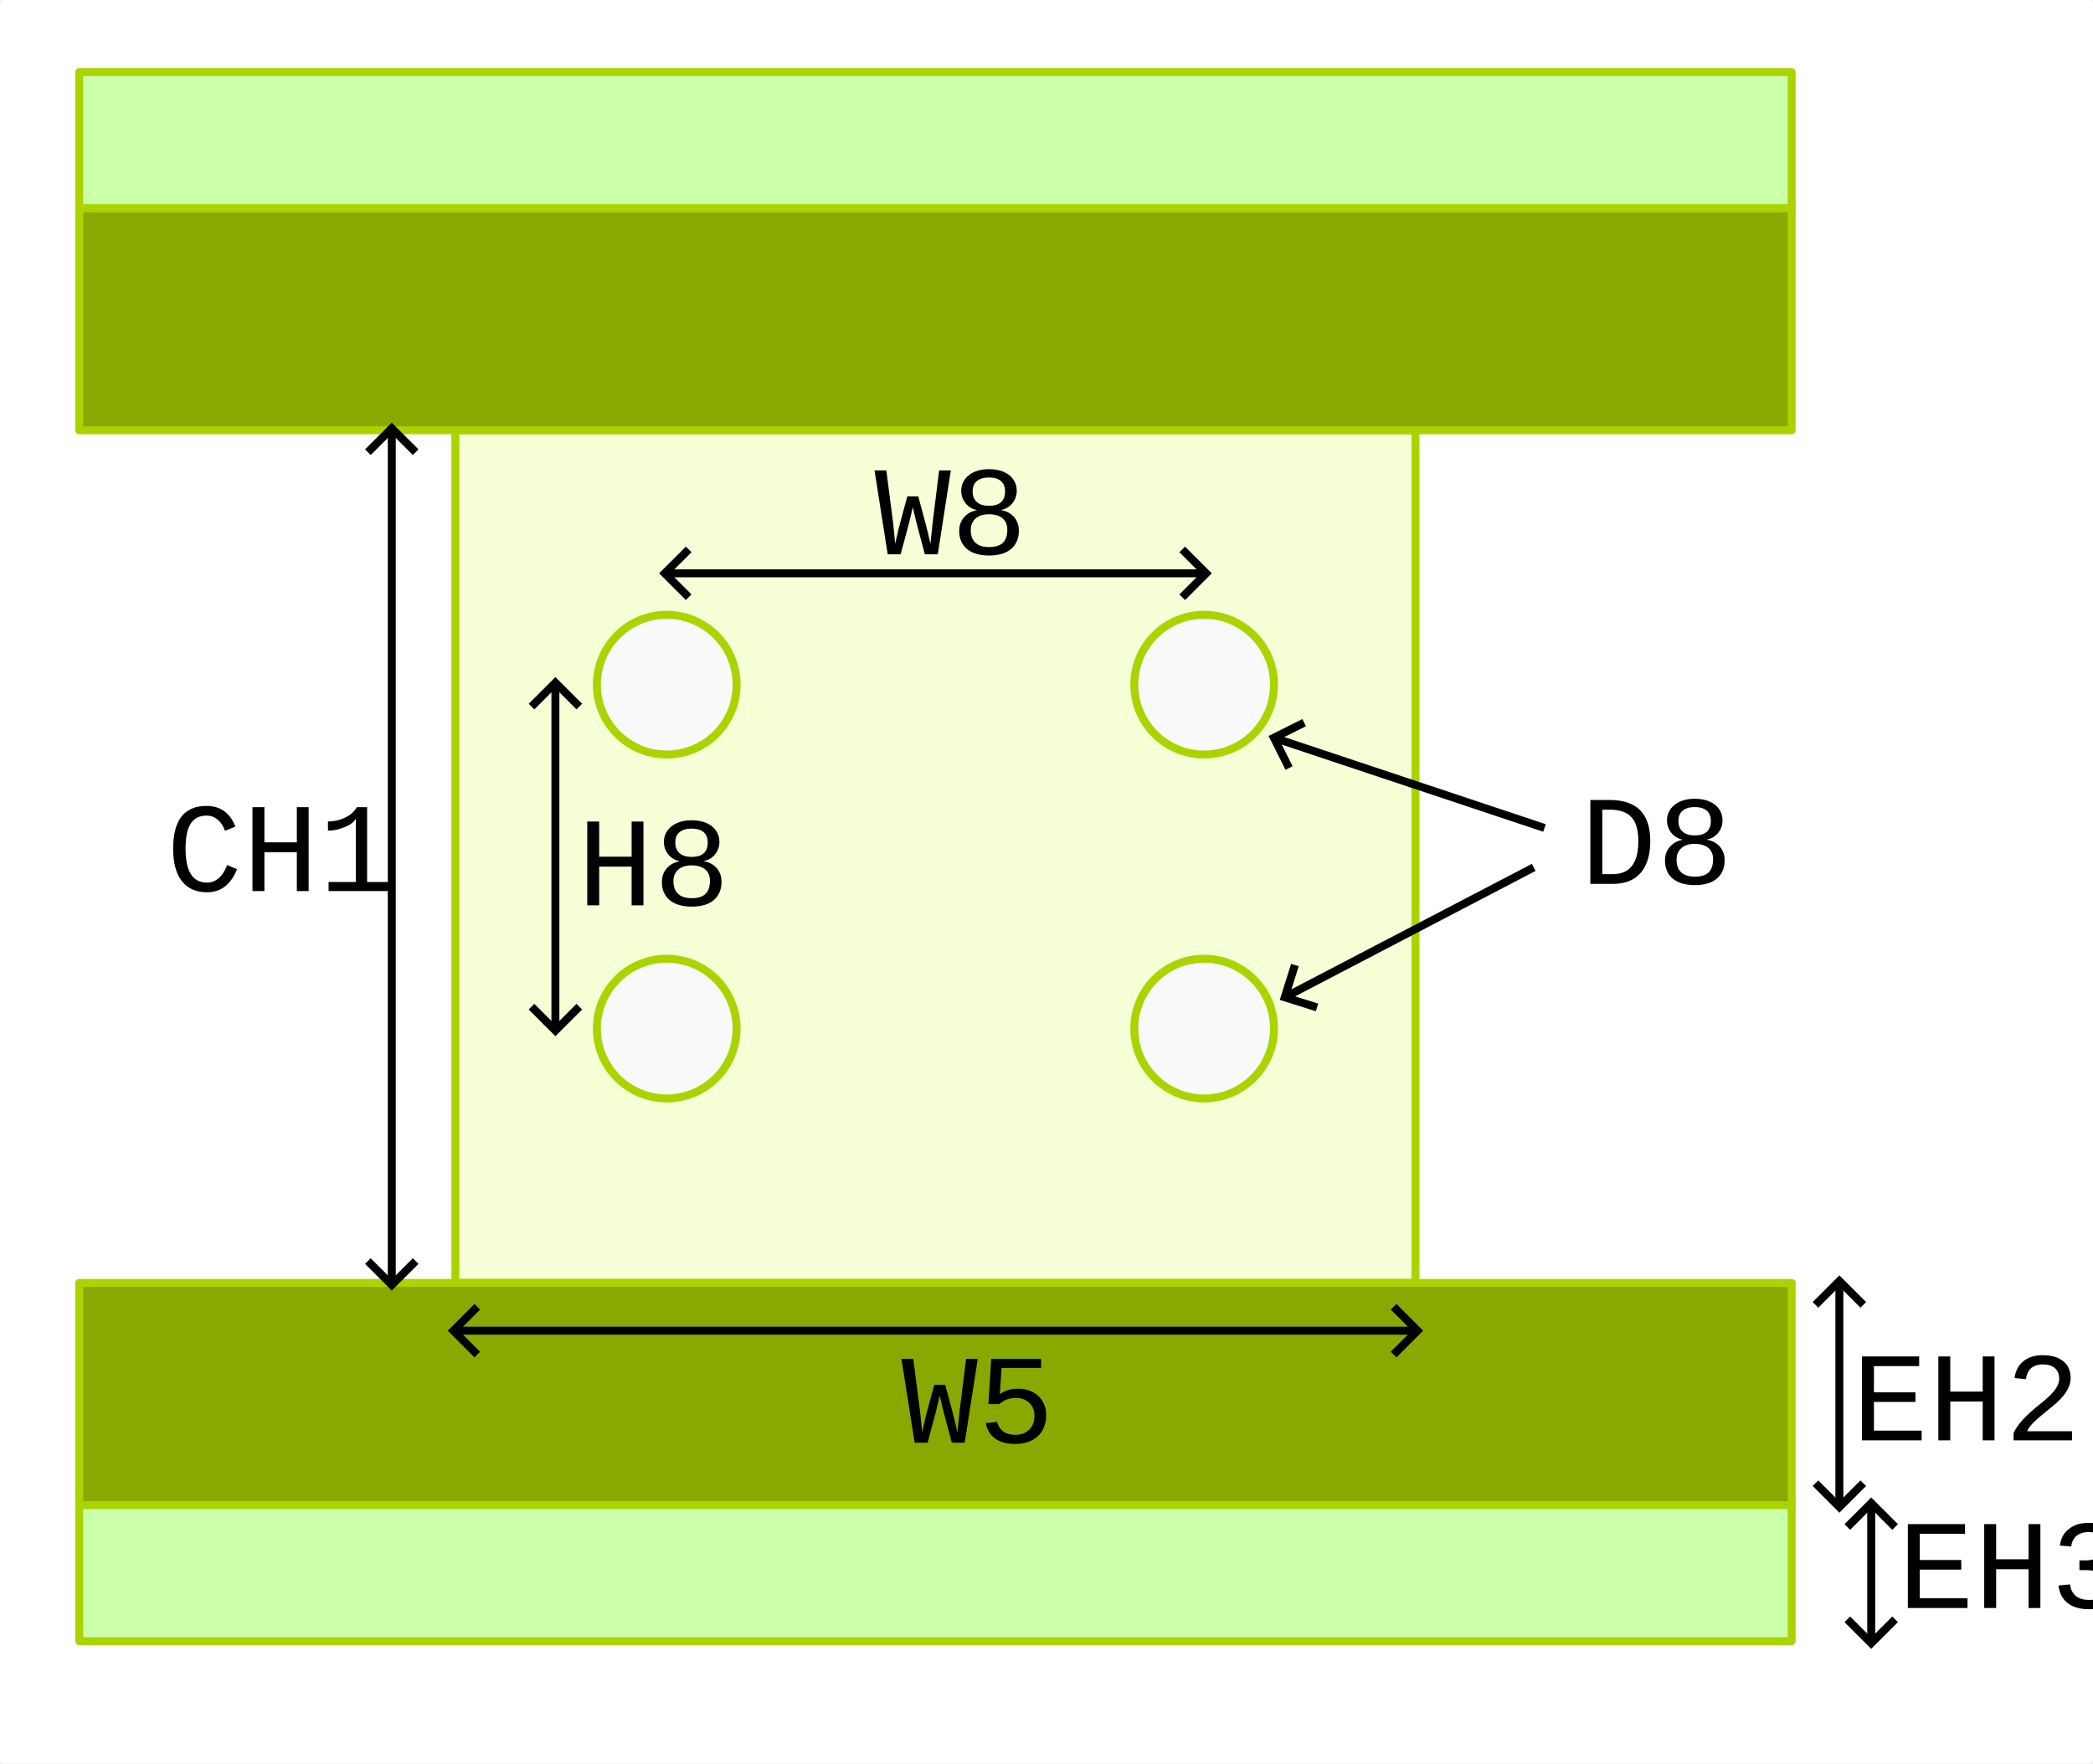
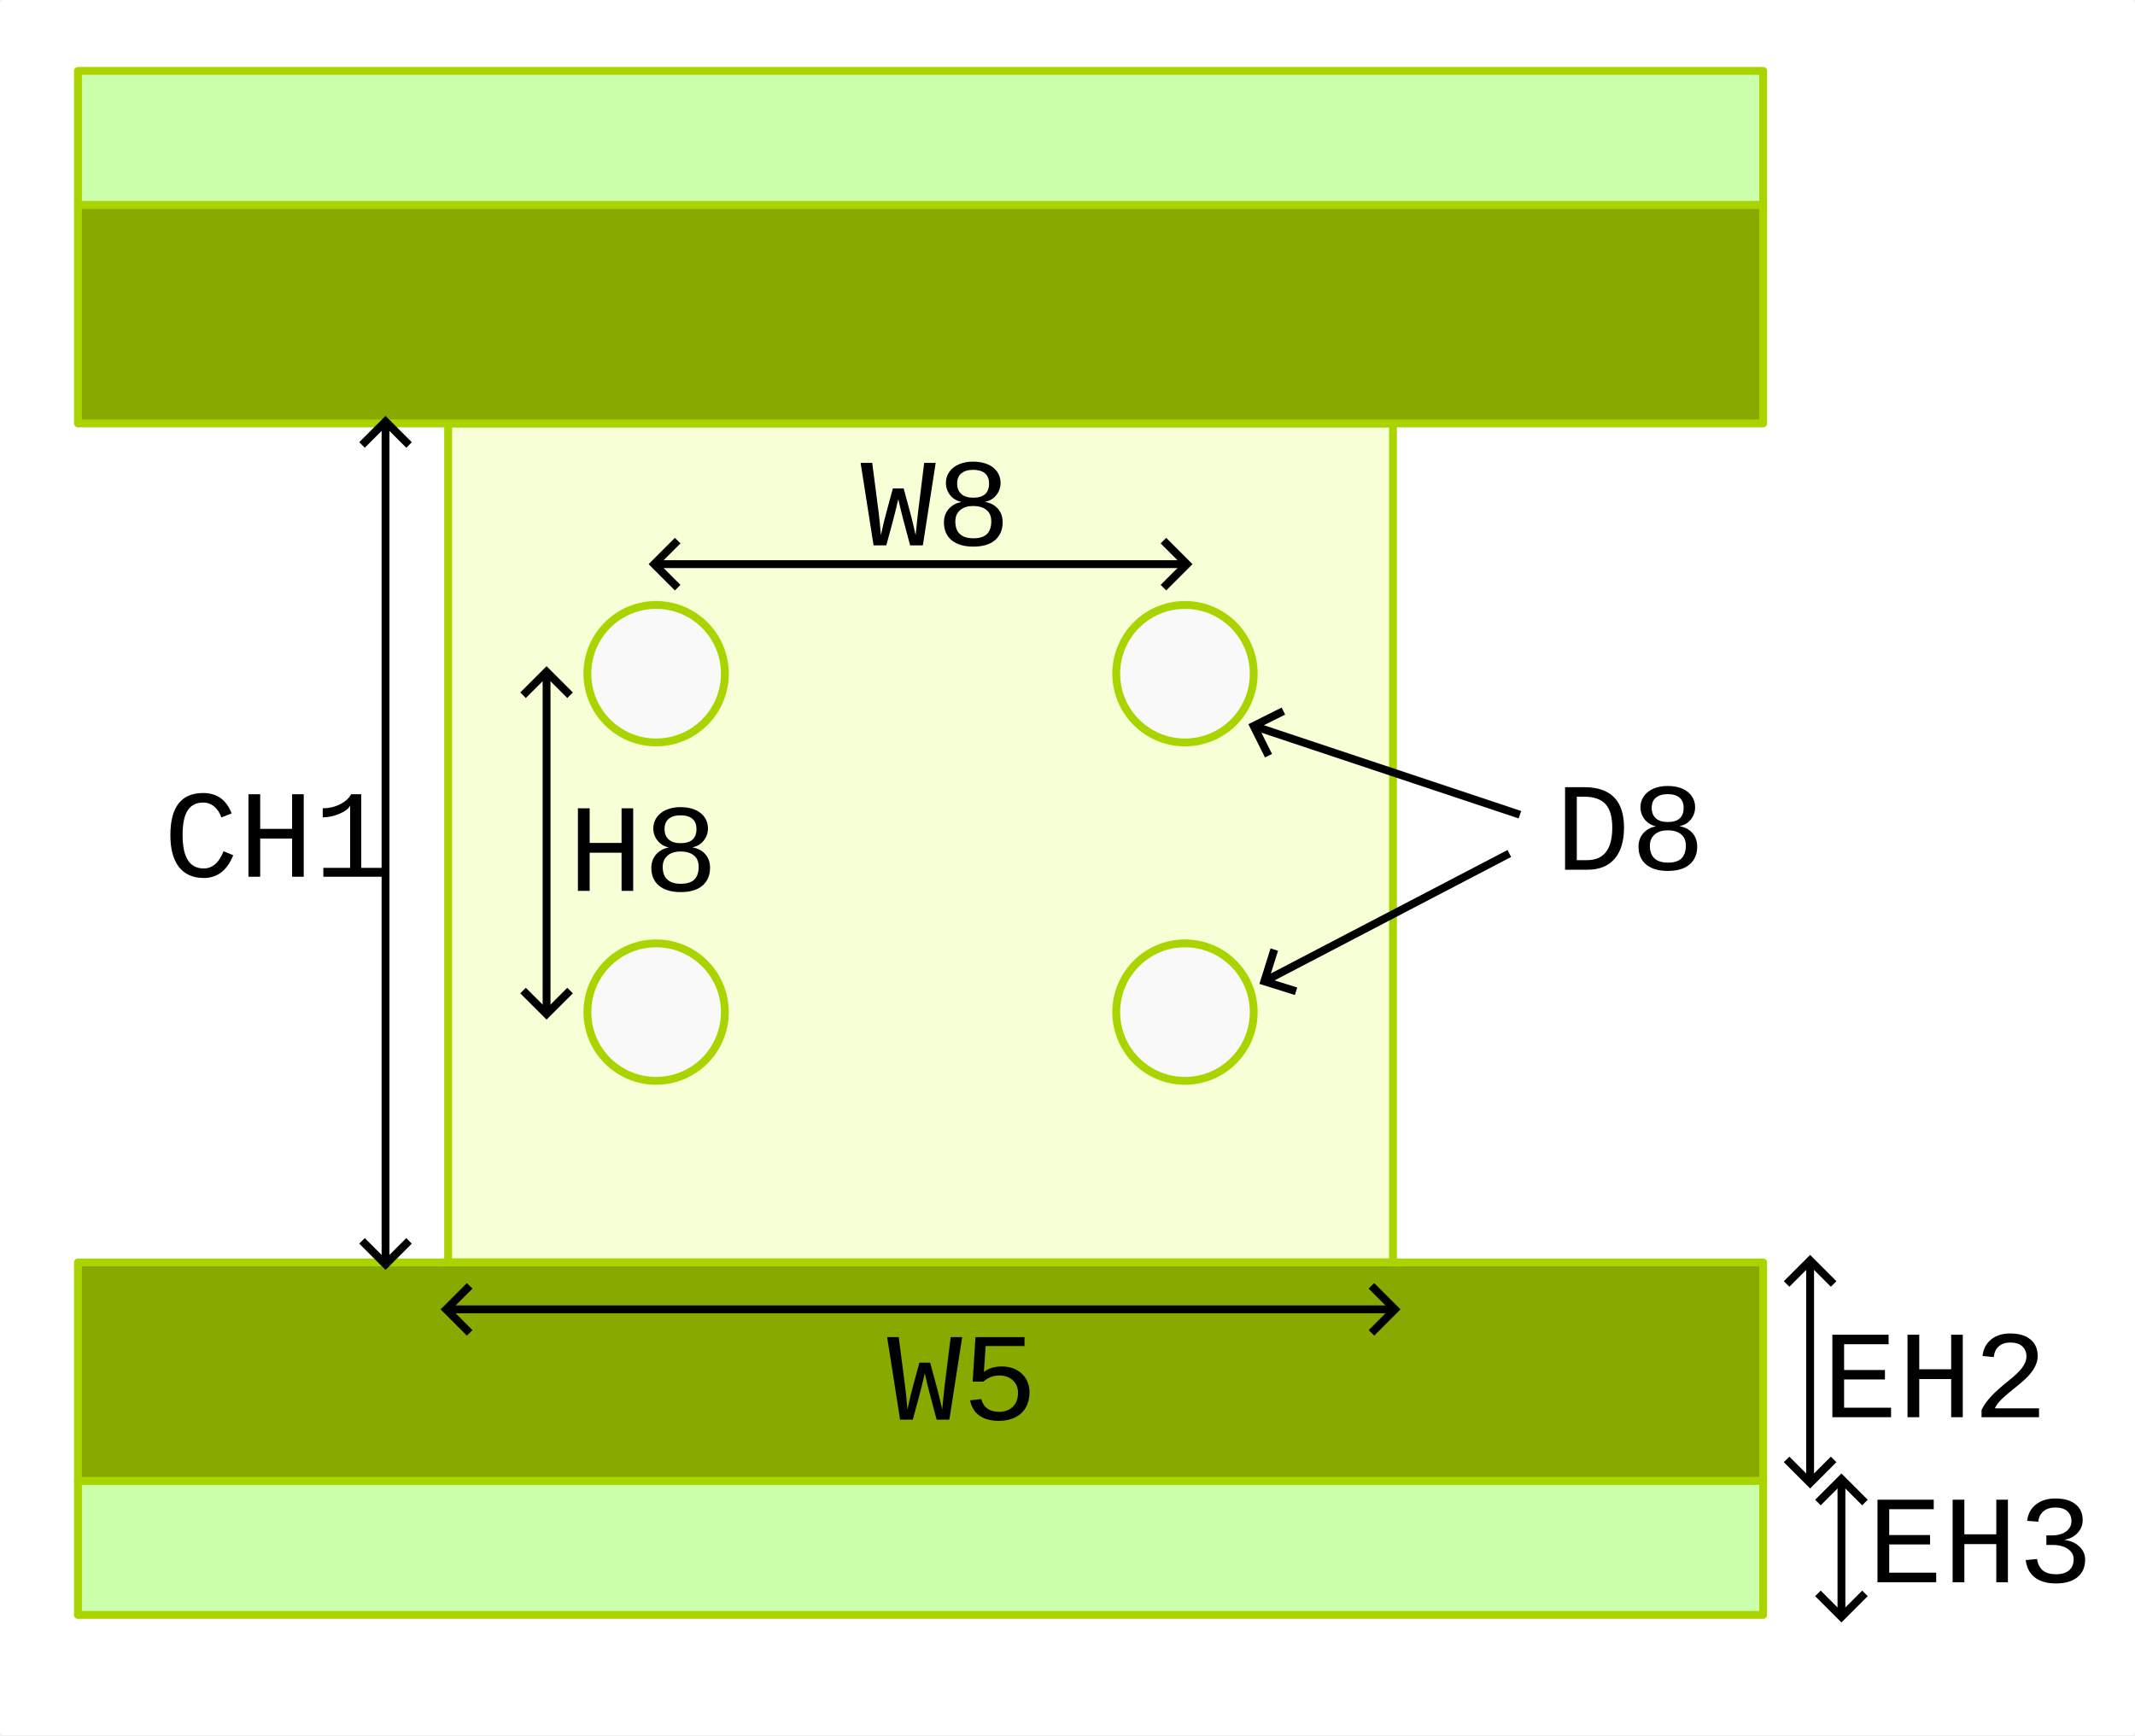
- <svg xmlns="http://www.w3.org/2000/svg" width="263.178" height="221.734" viewBox="0 0 69.632 58.667" version="1.1" id="svg1">
+ <svg xmlns="http://www.w3.org/2000/svg" width="272.799" height="221.734" viewBox="0 0 72.178 58.667" version="1.1" id="svg1">
  <defs id="defs1">
    <marker style="overflow:visible" id="ArrowWide-75" refX="0" refY="0" orient="auto-start-reverse" markerWidth="1" markerHeight="1" viewBox="0 0 1 1" preserveAspectRatio="xMidYMid">
      <path style="fill:none;stroke:context-stroke;stroke-width:1;stroke-linecap:butt" d="M 3,-3 0,0 3,3" transform="rotate(180,0.125,0)" id="path5-3" />
    </marker>
    <rect x="435.161" y="977.536" width="43.246" height="41.894" id="rect35-1" />
    <rect x="436.428" y="1042.999" width="35.673" height="20.972" id="rect36-8" />
    <rect x="437.693" y="1083.004" width="48.782" height="39.418" id="rect37" />
    <rect x="339.441" y="1127.545" width="45.557" height="21.623" id="rect38" />
    <rect x="454.081" y="977.987" width="32.434" height="36.489" id="rect39" />
    <rect x="422.998" y="979.338" width="38.741" height="29.281" id="rect40-7" />
    <rect x="436.062" y="1023.485" width="45.048" height="25.677" id="rect41-9" />
  </defs>
  <g id="layer1" style="display:inline" transform="translate(-37.30625,-254.5292)">
-     <rect style="fill:#ffffff;stroke:#ffffff;stroke-width:0.265;stroke-linejoin:round" id="rect42" width="69.368" height="58.403" x="37.439" y="254.661" />
+     <rect style="fill:#ffffff;stroke:#ffffff;stroke-width:0.265;stroke-linejoin:round" id="rect42" width="71.914" height="58.403" x="37.439" y="254.661" />
    <rect style="fill:#f6ffd5;stroke:#aad400;stroke-width:0.265;stroke-linejoin:round" id="rect3-2" width="31.943" height="28.367" x="52.456" y="268.845" />
    <rect style="fill:#88aa00;stroke:#aad400;stroke-width:0.265;stroke-linejoin:round" id="rect3-3" width="56.972" height="7.39" x="39.942" y="261.455" />
    <rect style="fill:#ccffaa;stroke:#aad400;stroke-width:0.265;stroke-linejoin:round" id="rect3-3-1" width="56.972" height="4.529" x="39.942" y="256.926" />
    <rect style="fill:#88aa00;stroke:#aad400;stroke-width:0.265;stroke-linejoin:round" id="rect3-3-3" width="56.972" height="7.39" x="39.942" y="297.212" />
    <rect style="fill:#ccffaa;stroke:#aad400;stroke-width:0.265;stroke-linejoin:round" id="rect3-3-1-6" width="56.972" height="4.529" x="39.942" y="304.602" />
    <circle style="fill:#f9f9f9;stroke:#aad400;stroke-width:0.265;stroke-linejoin:round" id="path11-2" cx="59.488" cy="277.307" r="2.324" />
    <circle style="fill:#f9f9f9;stroke:#aad400;stroke-width:0.265;stroke-linejoin:round" id="path11-4" cx="77.367" cy="277.307" r="2.324" />
    <circle style="fill:#f9f9f9;stroke:#aad400;stroke-width:0.265;stroke-linejoin:round" id="path11-0" cx="59.488" cy="288.749" r="2.324" />
    <circle style="fill:#f9f9f9;stroke:#aad400;stroke-width:0.265;stroke-linejoin:round" id="path11-6" cx="77.367" cy="288.749" r="2.324" />
    <path style="fill:#f9f9f9;stroke:#000000;stroke-width:0.265;stroke-linejoin:round;marker-start:url(#ArrowWide-75);marker-end:url(#ArrowWide-75)" d="m 55.784,277.307 5e-6,11.442" id="path15-3" />
    <path style="fill:#f9f9f9;stroke:#000000;stroke-width:0.265;stroke-linejoin:round;marker-start:url(#ArrowWide-75);marker-end:url(#ArrowWide-75)" d="M 59.488,273.603 H 77.367" id="path16-7" />
    <path style="fill:#f9f9f9;stroke:#000000;stroke-width:0.265;stroke-linejoin:round;marker-start:url(#ArrowWide-75)" d="m 79.751,279.095 8.939,2.98" id="path17-5" />
    <path style="fill:#f9f9f9;stroke:#000000;stroke-width:0.265;stroke-linejoin:round;marker-start:url(#ArrowWide-75)" d="m 80.108,287.677 8.224,-4.291" id="path18-9" />
    <path style="fill:#f9f9f9;stroke:#000000;stroke-width:0.265;stroke-linejoin:round;marker-start:url(#ArrowWide-75);marker-end:url(#ArrowWide-75)" d="m 50.34,268.845 v 28.367" id="path19-2" />
    <path style="fill:#f9f9f9;stroke:#000000;stroke-width:0.265;stroke-linejoin:round;marker-start:url(#ArrowWide-75);marker-end:url(#ArrowWide-75)" d="M 52.456,298.799 H 84.399" id="path29-2" />
    <path style="fill:#f9f9f9;stroke:#000000;stroke-width:0.265;stroke-linejoin:round;marker-start:url(#ArrowWide-75);marker-end:url(#ArrowWide-75)" d="m 98.501,297.212 v 7.39" id="path32-8" />
    <path style="fill:#f9f9f9;stroke:#000000;stroke-width:0.265;stroke-linejoin:round;marker-start:url(#ArrowWide-75);marker-end:url(#ArrowWide-75)" d="m 99.56,304.602 v 4.529" id="path33" />
    <text xml:space="preserve" transform="matrix(0.2645833,0,0,0.2645833,-72.30563,21.76649)" id="text33-9" style="font-size:16px;line-height:normal;font-family:'Liberation Mono';-inkscape-font-specification:'Liberation Mono';text-decoration-color:#000000;white-space:pre;shape-inside:url(#rect35-1);display:inline;fill:#000000;stroke-width:1;-inkscape-stroke:none;stop-color:#000000">
      <tspan x="435.162" y="991.772" id="tspan1">CH1</tspan>
    </text>
    <text xml:space="preserve" transform="matrix(0.2645833,0,0,0.2645833,-16.55399,22.72)" id="text36-3" style="font-size:16px;line-height:normal;font-family:'Liberation Mono';-inkscape-font-specification:'Liberation Mono';text-decoration-color:#000000;white-space:pre;shape-inside:url(#rect36-8);display:inline;fill:#000000;stroke-width:1;-inkscape-stroke:none;stop-color:#000000">
      <tspan x="436.428" y="1057.236" id="tspan2">EH2</tspan>
    </text>
    <text xml:space="preserve" transform="matrix(0.2645833,0,0,0.2645833,-15.3621,17.71407)" id="text37" style="font-size:16px;line-height:normal;font-family:'Liberation Mono';-inkscape-font-specification:'Liberation Mono';text-decoration-color:#000000;white-space:pre;shape-inside:url(#rect37);display:inline;fill:#000000;stroke-width:1;-inkscape-stroke:none;stop-color:#000000">
      <tspan x="437.693" y="1097.24" id="tspan3">EH3</tspan>
    </text>
    <text xml:space="preserve" transform="matrix(0.2645833,0,0,0.2645833,-22.51343,0.431688)" id="text38" style="font-size:16px;line-height:normal;font-family:'Liberation Mono';-inkscape-font-specification:'Liberation Mono';text-decoration-color:#000000;white-space:pre;shape-inside:url(#rect38);display:inline;fill:#000000;stroke-width:1;-inkscape-stroke:none;stop-color:#000000">
      <tspan x="339.441" y="1141.781" id="tspan4">W5</tspan>
    </text>
    <text xml:space="preserve" transform="matrix(0.2645833,0,0,0.2645833,-30.26071,21.40892)" id="text39" style="font-size:16px;line-height:normal;font-family:'Liberation Mono';-inkscape-font-specification:'Liberation Mono';text-decoration-color:#000000;white-space:pre;shape-inside:url(#rect39);display:inline;fill:#000000;stroke-width:1;-inkscape-stroke:none;stop-color:#000000">
      <tspan x="454.082" y="992.223" id="tspan5">D8</tspan>
    </text>
    <text xml:space="preserve" transform="matrix(0.2645833,0,0,0.2645833,-45.51687,10.08598)" id="text40-3" style="font-size:16px;line-height:normal;font-family:'Liberation Mono';-inkscape-font-specification:'Liberation Mono';text-decoration-color:#000000;white-space:pre;shape-inside:url(#rect40-7);display:inline;fill:#000000;stroke-width:1;-inkscape-stroke:none;stop-color:#000000">
      <tspan x="422.998" y="993.574" id="tspan6">W8</tspan>
    </text>
    <text xml:space="preserve" transform="matrix(0.2645833,0,0,0.2645833,-58.86602,10.08598)" id="text41" style="font-size:16px;line-height:normal;font-family:'Liberation Mono';-inkscape-font-specification:'Liberation Mono';text-decoration-color:#000000;white-space:pre;shape-inside:url(#rect41-9);display:inline;fill:#000000;stroke-width:1;-inkscape-stroke:none;stop-color:#000000">
      <tspan x="436.062" y="1037.721" id="tspan7">H8</tspan>
    </text>
  </g>
</svg>
